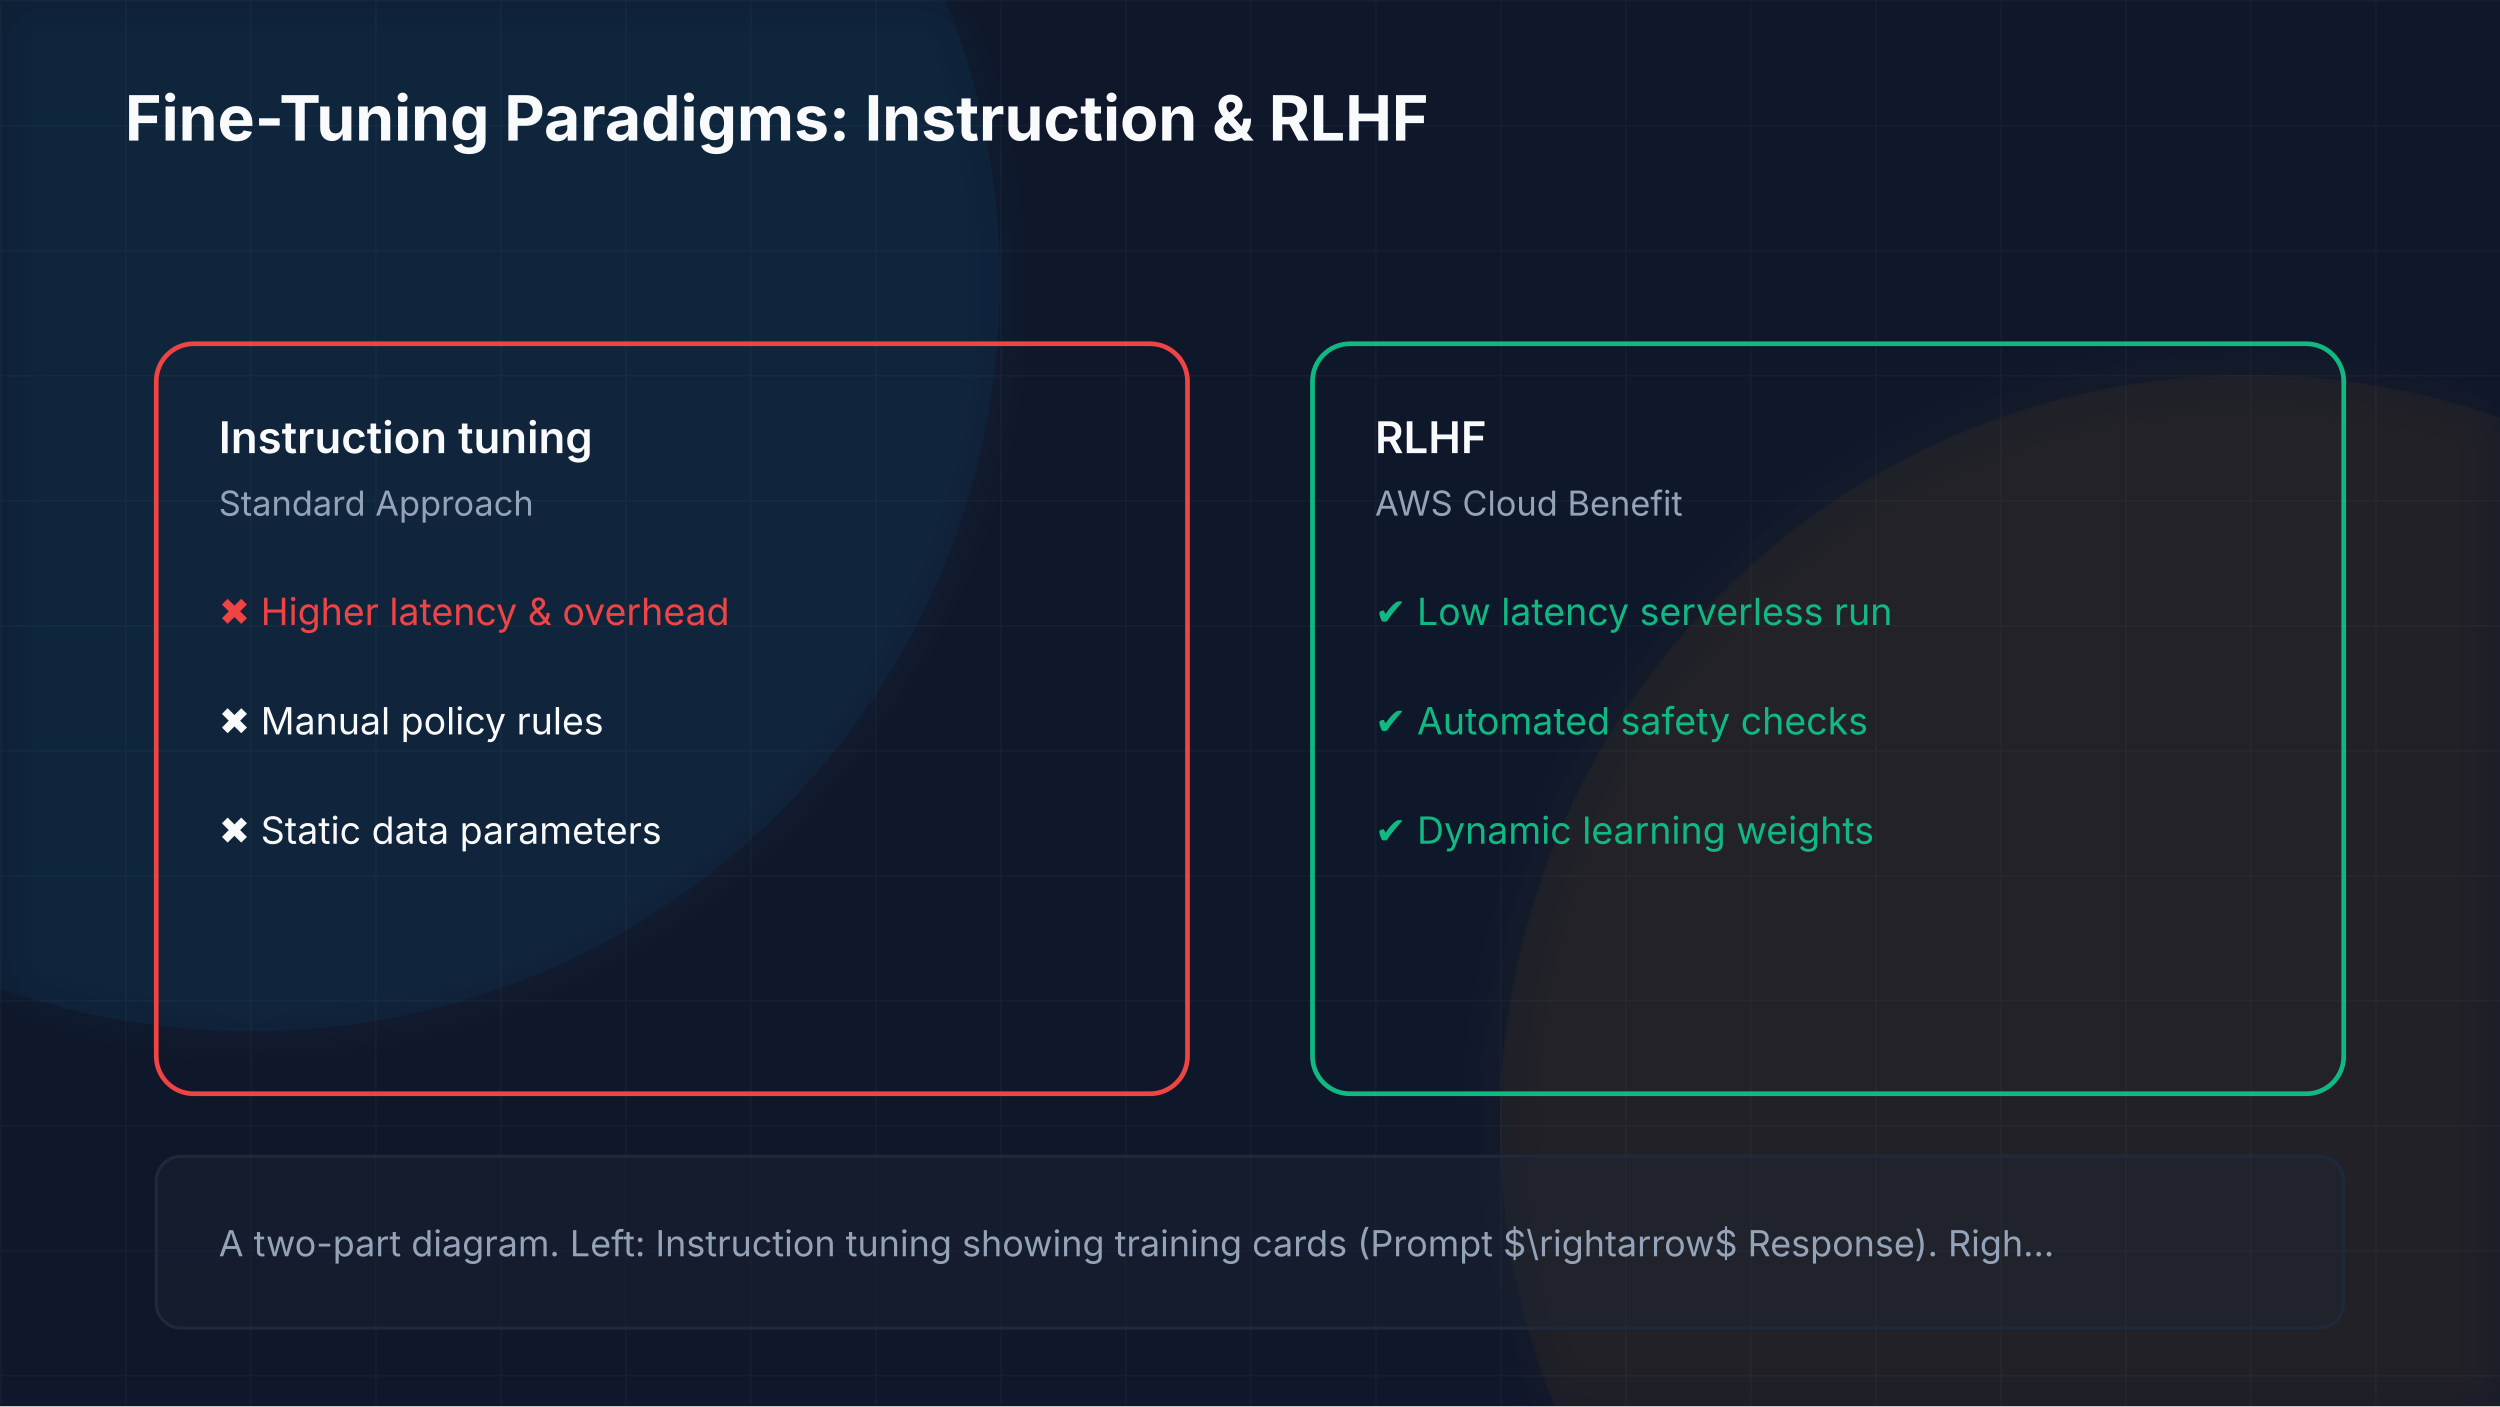
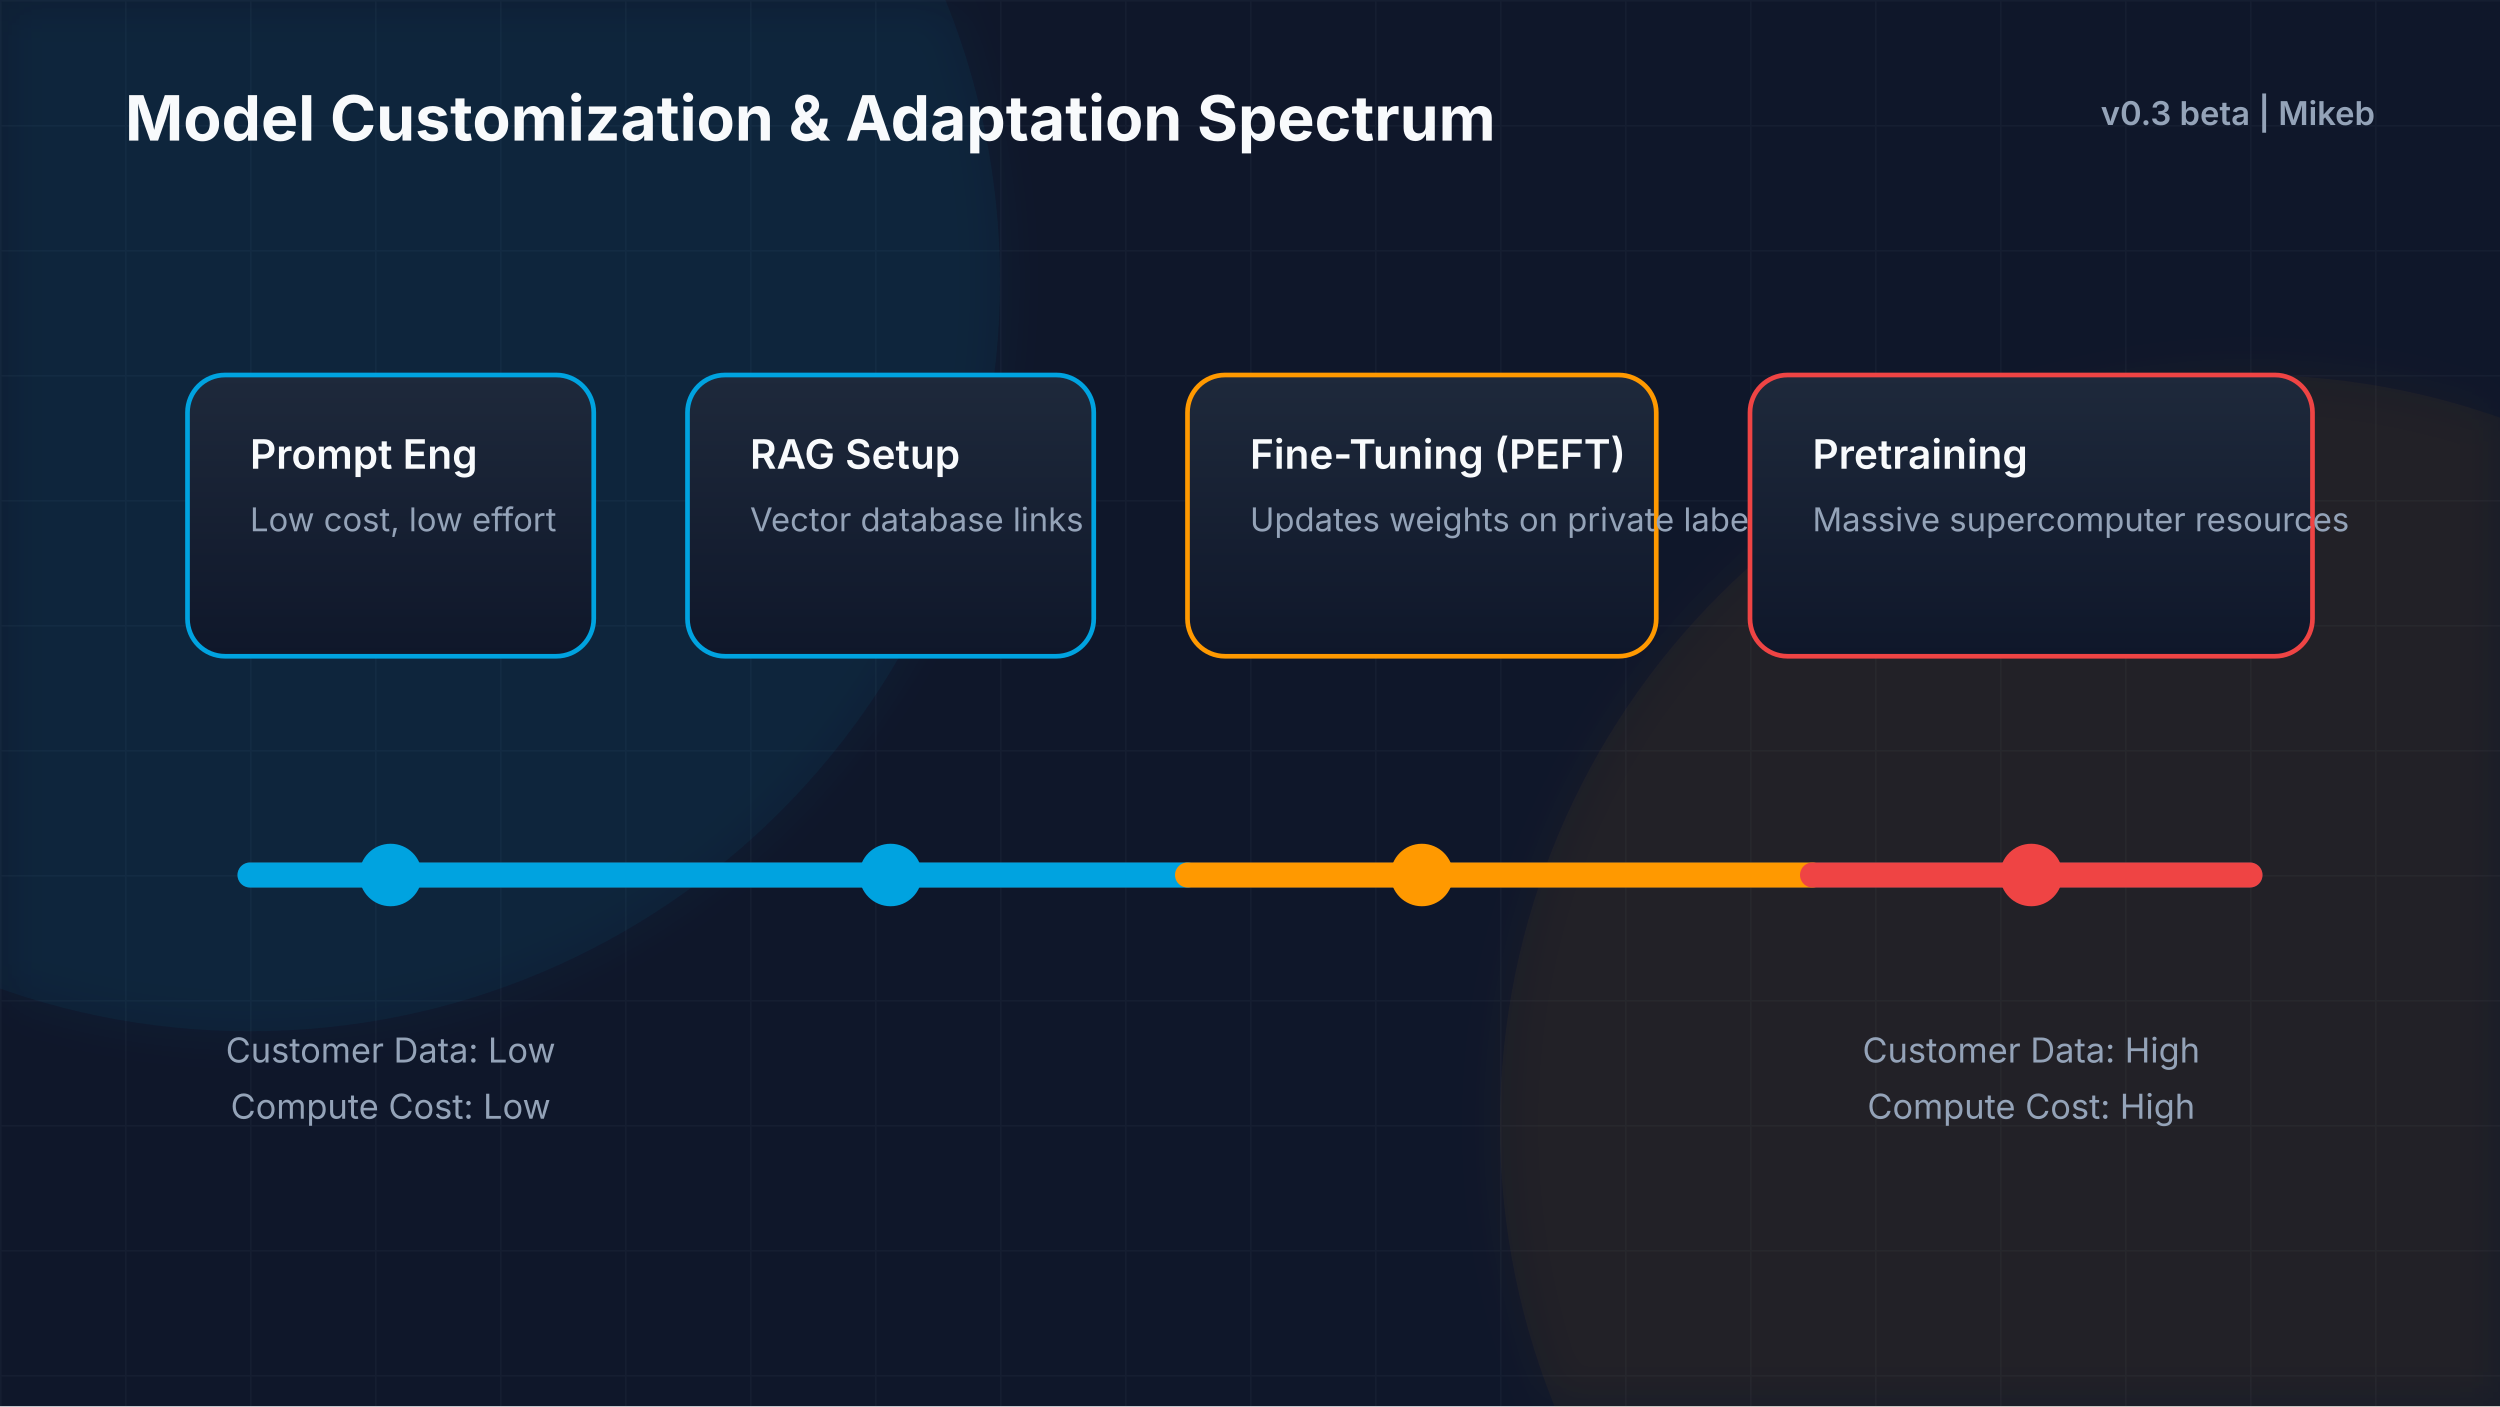
<svg xmlns="http://www.w3.org/2000/svg" viewBox="0 0 800 450" width="100%" height="100%">
  <defs>
    <linearGradient id="aws-orange" x1="0%" y1="0%" x2="100%" y2="100%">
      <stop offset="0%" stop-color="#FF9900" />
      <stop offset="100%" stop-color="#FFC400" />
    </linearGradient>
    <linearGradient id="cloud-blue" x1="0%" y1="0%" x2="100%" y2="100%">
      <stop offset="0%" stop-color="#00A3E0" />
      <stop offset="100%" stop-color="#1D70B8" />
    </linearGradient>
    <linearGradient id="success-green" x1="0%" y1="0%" x2="100%" y2="100%">
      <stop offset="0%" stop-color="#10B981" />
      <stop offset="100%" stop-color="#059669" />
    </linearGradient>
    <linearGradient id="alert-red" x1="0%" y1="0%" x2="100%" y2="100%">
      <stop offset="0%" stop-color="#EF4444" />
      <stop offset="100%" stop-color="#DC2626" />
    </linearGradient>
    <linearGradient id="warning-gold" x1="0%" y1="0%" x2="100%" y2="100%">
      <stop offset="0%" stop-color="#F59E0B" />
      <stop offset="100%" stop-color="#D97706" />
    </linearGradient>
    <linearGradient id="dark-card" x1="0%" y1="0%" x2="0%" y2="100%">
      <stop offset="0%" stop-color="#1E293B" />
      <stop offset="100%" stop-color="#0F172A" />
    </linearGradient>
    <linearGradient id="purple-glow" x1="0%" y1="0%" x2="100%" y2="100%">
      <stop offset="0%" stop-color="#8B5CF6" />
      <stop offset="100%" stop-color="#6D28D9" />
    </linearGradient>
    <filter id="glow-orange" x="-20%" y="-20%" width="140%" height="140%">
      <feGaussianBlur stdDeviation="8" result="blur" />
      <feComposite in="SourceGraphic" in2="blur" operator="over" />
    </filter>
    <filter id="glow-blue" x="-20%" y="-20%" width="140%" height="140%">
      <feGaussianBlur stdDeviation="8" result="blur" />
      <feComposite in="SourceGraphic" in2="blur" operator="over" />
    </filter>
    <pattern id="grid" width="40" height="40" patternUnits="userSpaceOnUse">
      <path d="M 40 0 L 0 0 0 40" fill="none" stroke="rgba(148, 163, 184, 0.05)" stroke-width="1" />
    </pattern>
  </defs>
  <rect width="800" height="450" fill="#0F172A" />
  <rect width="800" height="450" fill="url(#grid)" />
-   <circle cx="80.0" cy="90.0" r="240.0" fill="rgba(0, 163, 224, 0.05)" filter="url(#glow-blue)" />
-   <circle cx="720.0" cy="360.0" r="240.0" fill="rgba(255, 153, 0, 0.04)" filter="url(#glow-orange)" />
-   <text x="40" y="45" font-family="Inter, system-ui, sans-serif" font-size="20" font-weight="700" fill="#F8FAFC">Fine-Tuning Paradigms: Instruction &amp; RLHF</text>
-   <rect x="50" y="110" width="330" height="240" rx="12" fill="rgba(239, 68, 68, 0.01)" stroke="#EF4444" stroke-width="1.5" />
-   <text x="70" y="145" font-family="Inter, system-ui, sans-serif" font-size="14" font-weight="600" fill="#F8FAFC">Instruction tuning</text>
-   <text x="70" y="165" font-family="Inter, system-ui, sans-serif" font-size="11" fill="#94A3B8">Standard Approach</text>
-   <g transform="translate(70, 180)">
-     <text x="0" y="20" font-family="Inter" font-size="12" fill="#EF4444">✖ Higher latency &amp; overhead</text>
-     <text x="0" y="55" font-family="Inter" font-size="12" fill="#F8FAFC">✖ Manual policy rules</text>
-     <text x="0" y="90" font-family="Inter" font-size="12" fill="#F8FAFC">✖ Static data parameters</text>
-   </g>
-   <rect x="420" y="110" width="330" height="240" rx="12" fill="rgba(16, 185, 129, 0.01)" stroke="#10B981" stroke-width="1.5" />
-   <text x="440" y="145" font-family="Inter, system-ui, sans-serif" font-size="14" font-weight="600" fill="#F8FAFC">RLHF</text>
-   <text x="440" y="165" font-family="Inter, system-ui, sans-serif" font-size="11" fill="#94A3B8">AWS Cloud Benefit</text>
-   <g transform="translate(440, 180)">
-     <text x="0" y="20" font-family="Inter" font-size="12" fill="#10B981">✔ Low latency serverless run</text>
-     <text x="0" y="55" font-family="Inter" font-size="12" fill="#10B981">✔ Automated safety checks</text>
-     <text x="0" y="90" font-family="Inter" font-size="12" fill="#10B981">✔ Dynamic learning weights</text>
-   </g>
-   <rect x="50" y="370" width="700" height="55" rx="8" fill="rgba(30,41,59,0.3)" stroke="#1E293B" stroke-width="1" />
-   <text x="70" y="402" font-family="Inter" font-size="11.5" fill="#94A3B8">A two-part diagram. Left: Instruction tuning showing training cards (Prompt $\rightarrow$ Response). Righ...</text>
+   <circle cx="80" cy="90" r="240" fill="rgba(0, 163, 224, 0.05)" filter="url(#glow-blue)" />
+   <circle cx="720" cy="360" r="240" fill="rgba(255, 153, 0, 0.04)" filter="url(#glow-orange)" />
+   <text x="40" y="45" font-family="Inter, system-ui, sans-serif" font-size="20" font-weight="700" fill="#F8FAFC">Model Customization &amp; Adaptation Spectrum</text>
+   <text x="760" y="40" font-family="Inter, system-ui, sans-serif" font-size="10.5" font-weight="600" fill="#94A3B8" text-anchor="end">v0.3 beta | Mikeb</text>
+   <line x1="80" y1="280" x2="720" y2="280" stroke="#334155" stroke-width="8" stroke-linecap="round" />
+   <line x1="80" y1="280" x2="380" y2="280" stroke="#00A3E0" stroke-width="8" stroke-linecap="round" />
+   <line x1="380" y1="280" x2="580" y2="280" stroke="#FF9900" stroke-width="8" stroke-linecap="round" />
+   <line x1="580" y1="280" x2="720" y2="280" stroke="#EF4444" stroke-width="8" stroke-linecap="round" />
+   <rect x="60" y="120" width="130" height="90" rx="12" fill="url(#dark-card)" stroke="#00A3E0" stroke-width="1.5" />
+   <text x="80" y="150" font-family="Inter, system-ui, sans-serif" font-size="13" font-weight="600" fill="#F8FAFC">Prompt Eng</text>
+   <text x="80" y="170" font-family="Inter, system-ui, sans-serif" font-size="10.5" fill="#94A3B8">Low cost, low effort</text>
+   <circle cx="125" cy="280" r="10" fill="#00A3E0" />
+   <rect x="220" y="120" width="130" height="90" rx="12" fill="url(#dark-card)" stroke="#00A3E0" stroke-width="1.5" />
+   <text x="240" y="150" font-family="Inter, system-ui, sans-serif" font-size="13" font-weight="600" fill="#F8FAFC">RAG Setup</text>
+   <text x="240" y="170" font-family="Inter, system-ui, sans-serif" font-size="10.5" fill="#94A3B8">Vector database links</text>
+   <circle cx="285" cy="280" r="10" fill="#00A3E0" />
+   <rect x="380" y="120" width="150" height="90" rx="12" fill="url(#dark-card)" stroke="#FF9900" stroke-width="1.5" />
+   <text x="400" y="150" font-family="Inter, system-ui, sans-serif" font-size="13" font-weight="600" fill="#F8FAFC">Fine-Tuning (PEFT)</text>
+   <text x="400" y="170" font-family="Inter, system-ui, sans-serif" font-size="10.5" fill="#94A3B8">Updates weights on private labels</text>
+   <circle cx="455" cy="280" r="10" fill="#FF9900" />
+   <rect x="560" y="120" width="180" height="90" rx="12" fill="url(#dark-card)" stroke="#EF4444" stroke-width="1.5" />
+   <text x="580" y="150" font-family="Inter, system-ui, sans-serif" font-size="13" font-weight="600" fill="#F8FAFC">Pretraining</text>
+   <text x="580" y="170" font-family="Inter, system-ui, sans-serif" font-size="10.5" fill="#94A3B8">Massive supercomputer resources</text>
+   <circle cx="650" cy="280" r="10" fill="#EF4444" />
+   <text x="125" y="340" font-family="Inter" font-size="11" fill="#94A3B8" text-anchor="middle">Customer Data: Low</text>
+   <text x="125" y="358" font-family="Inter" font-size="11" fill="#94A3B8" text-anchor="middle">Compute Cost: Low</text>
+   <text x="650" y="340" font-family="Inter" font-size="11" fill="#94A3B8" text-anchor="middle">Customer Data: High</text>
+   <text x="650" y="358" font-family="Inter" font-size="11" fill="#94A3B8" text-anchor="middle">Compute Cost: High</text>
</svg>
